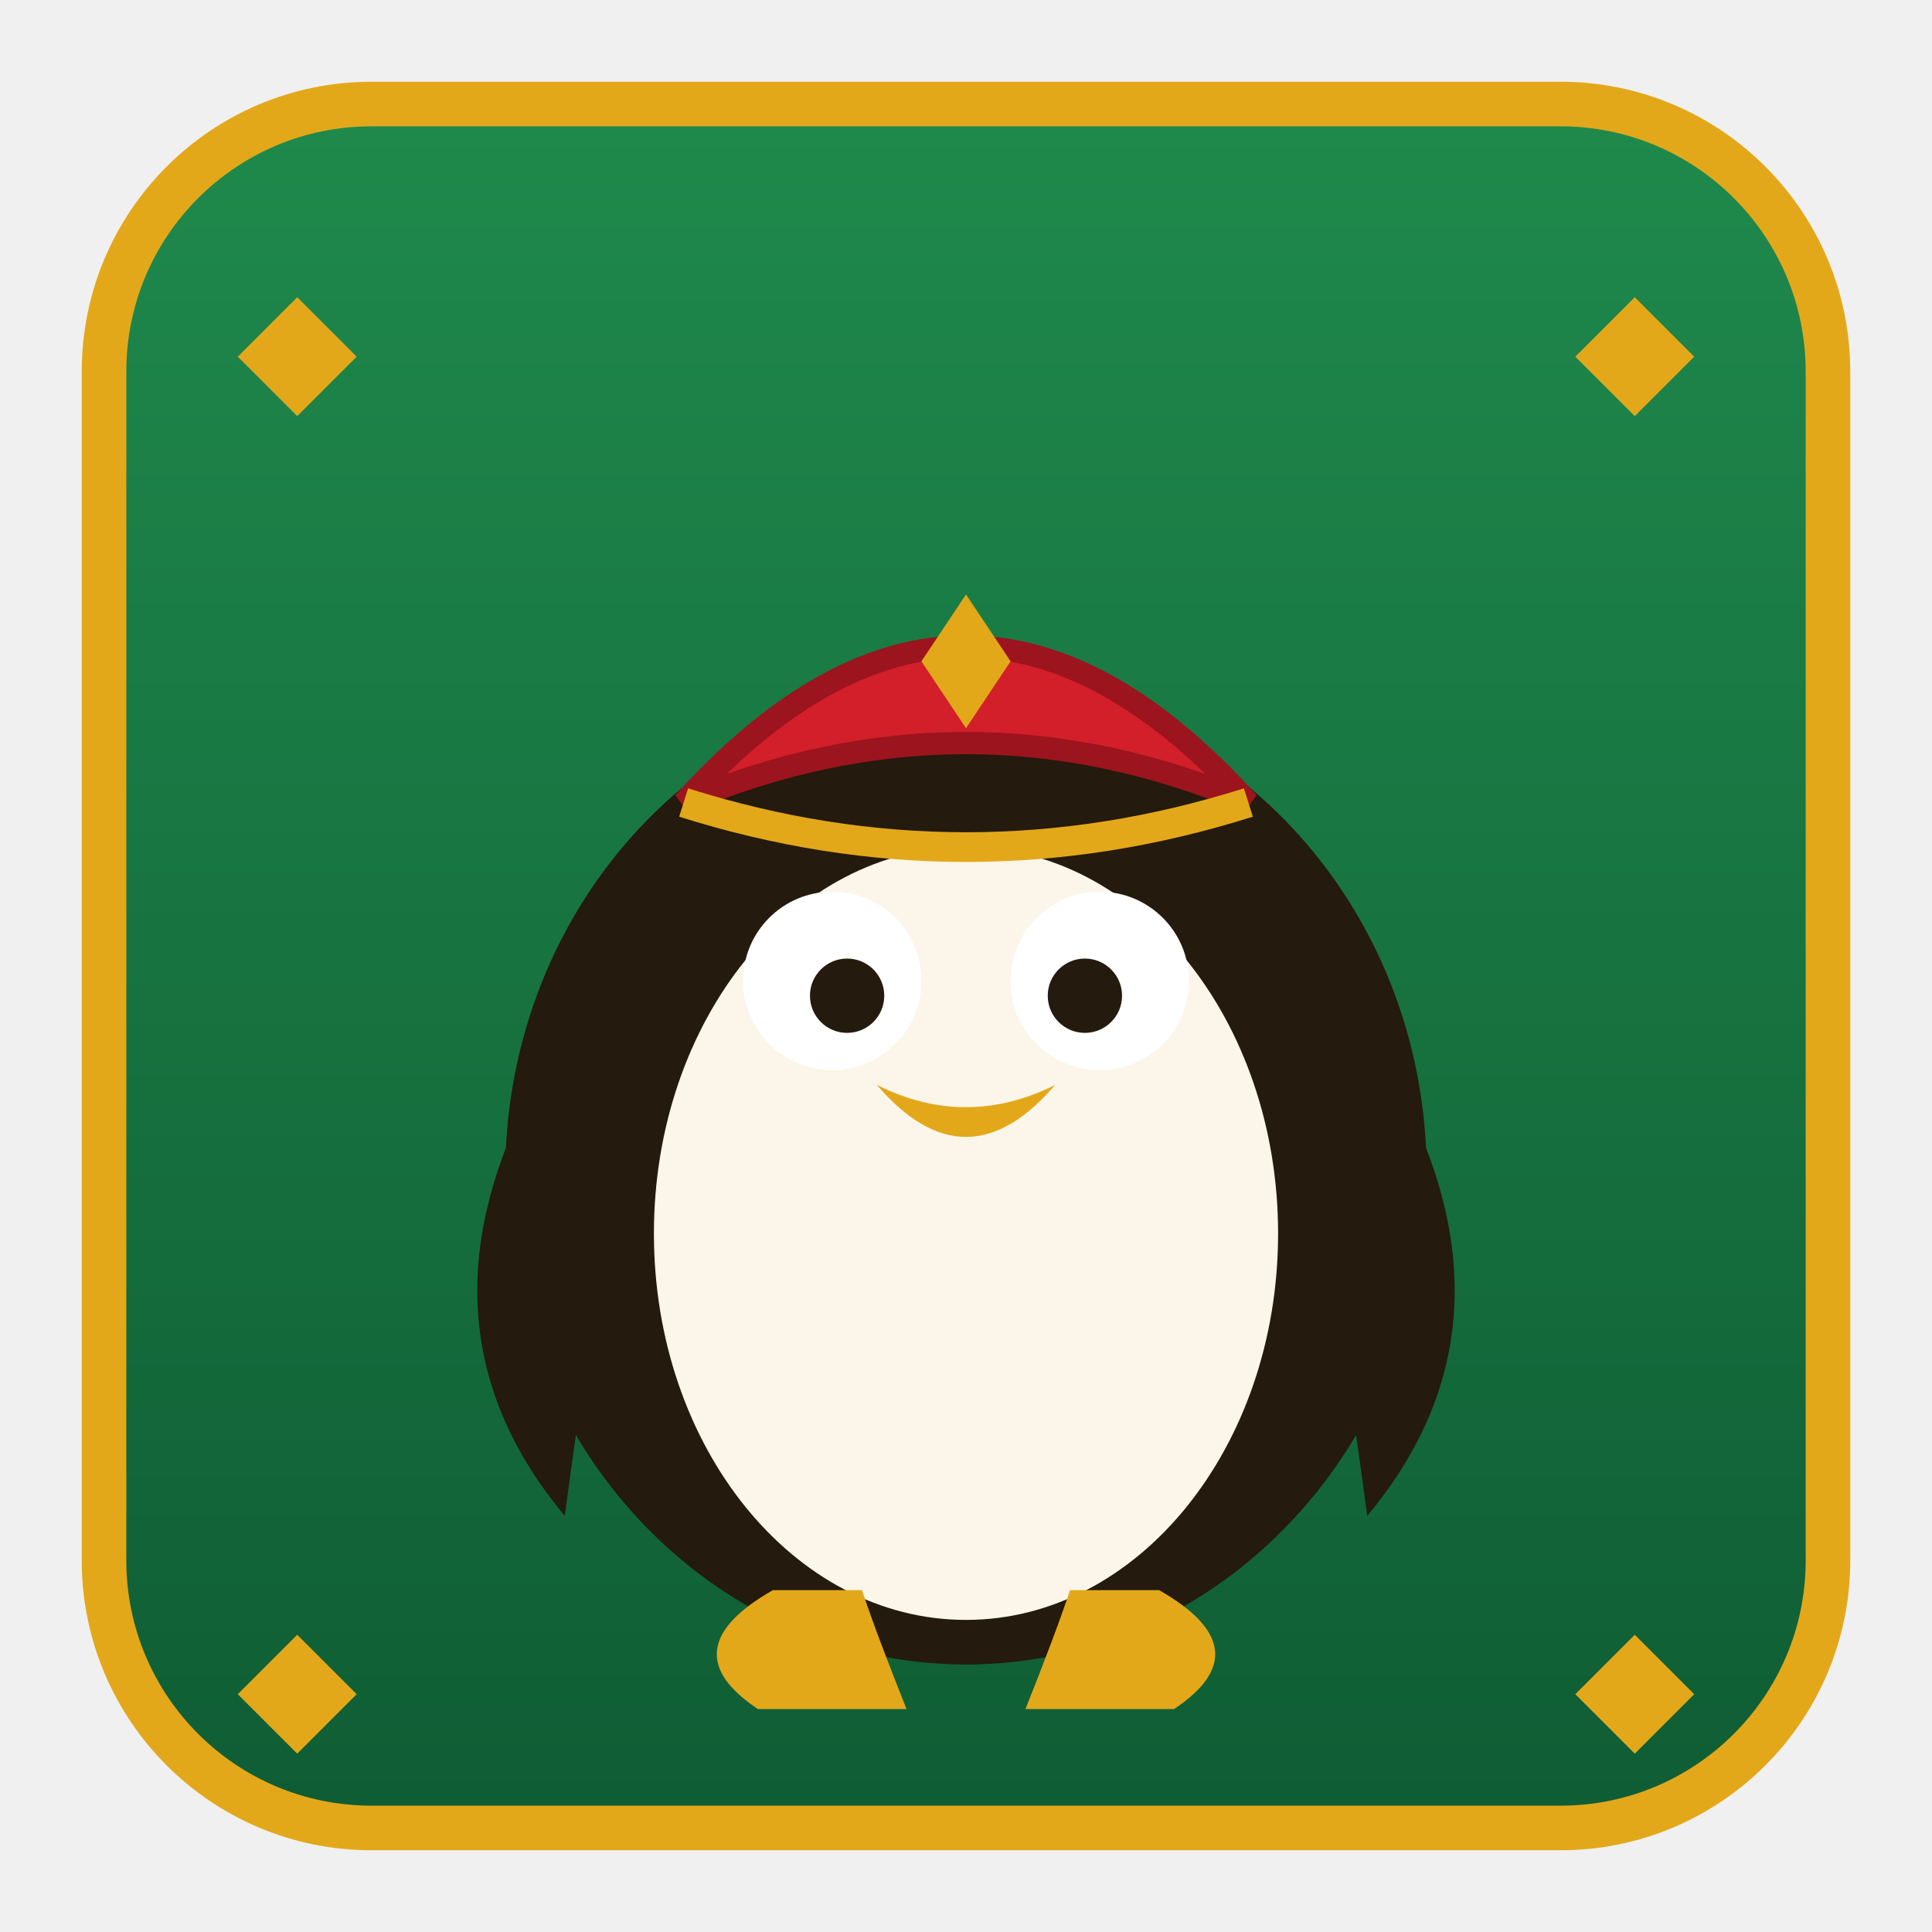
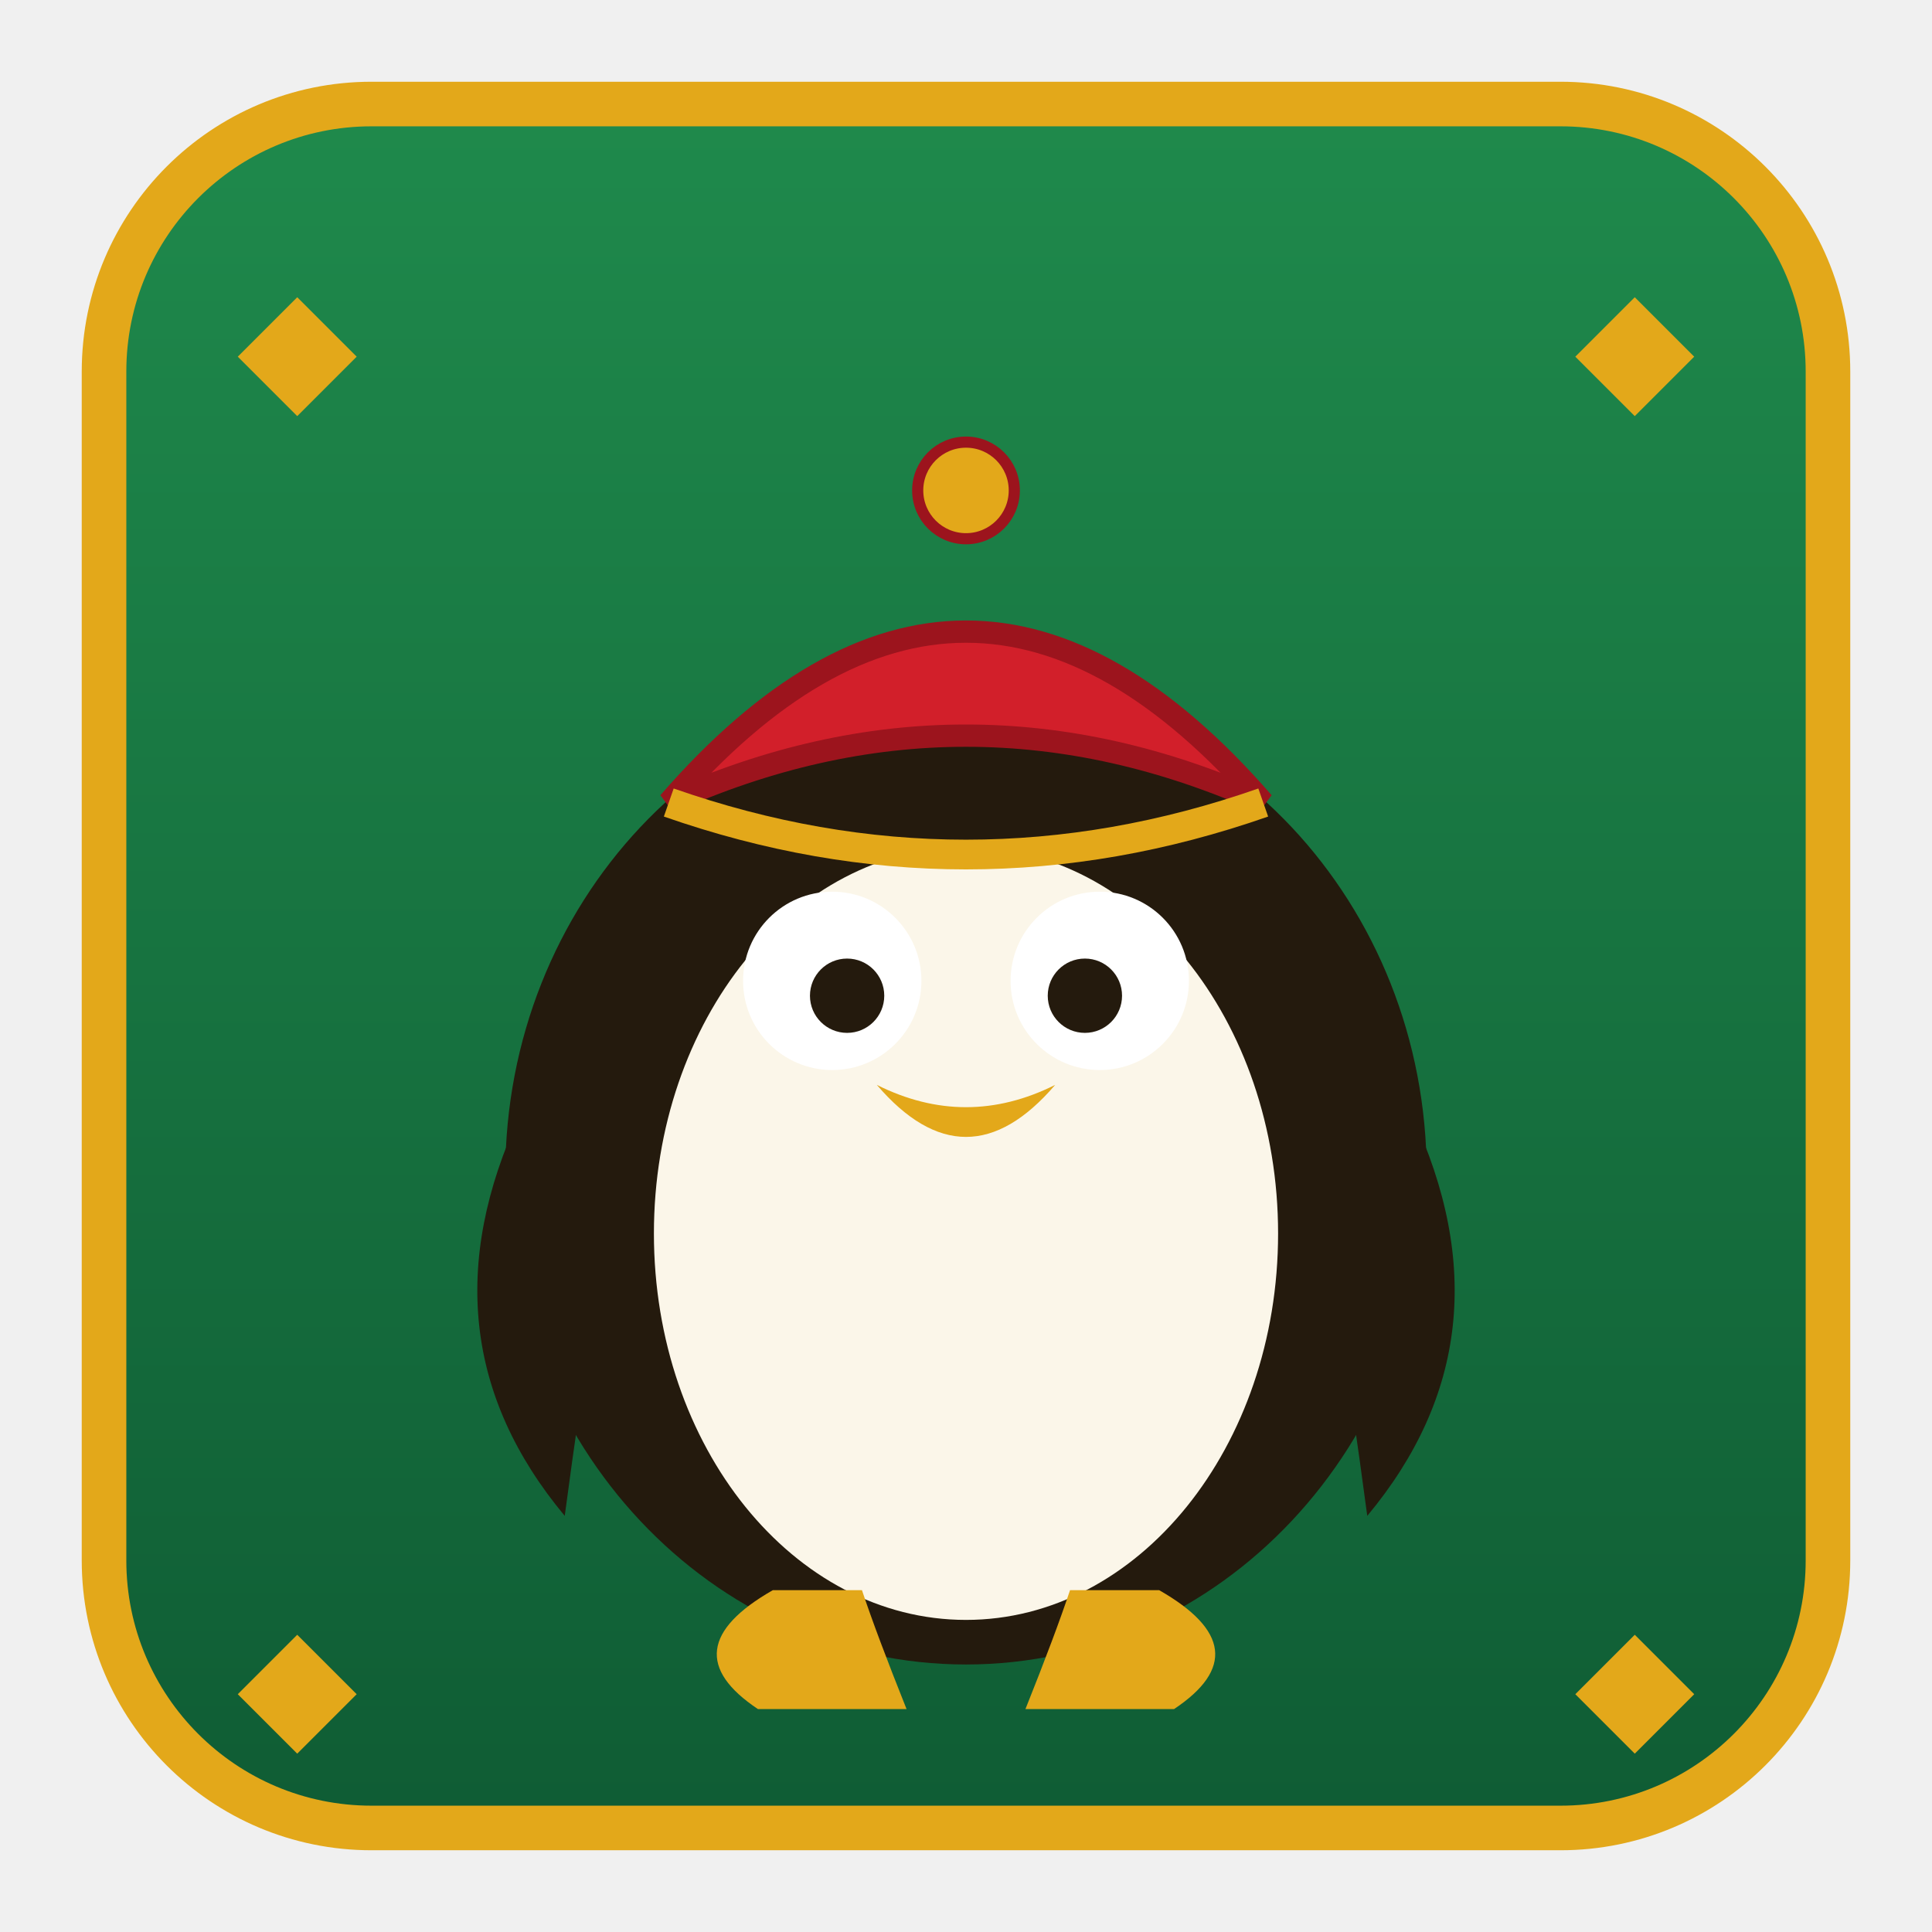
<svg xmlns="http://www.w3.org/2000/svg" width="260" height="260" viewBox="0 0 260 260">
  <defs>
    <linearGradient id="tile" x1="0" y1="0" x2="0" y2="1">
      <stop offset="0" stop-color="#1f8a4c" />
      <stop offset="1" stop-color="#0f5c34" />
    </linearGradient>
  </defs>
  <rect x="14" y="14" width="232" height="232" rx="36" fill="url(#tile)" stroke="#e3a81a" stroke-width="6" />
  <g fill="#e3a81a">
    <path d="M40 40 l8 8 -8 8 -8 -8 Z" />
    <path d="M220 40 l8 8 -8 8 -8 -8 Z" />
    <path d="M40 220 l8 8 -8 8 -8 -8 Z" />
    <path d="M220 220 l8 8 -8 8 -8 -8 Z" />
  </g>
  <ellipse cx="130" cy="158" rx="62" ry="66" fill="#241a0d" />
  <ellipse cx="130" cy="166" rx="42" ry="52" fill="#fbf6e9" />
  <g>
    <circle cx="112" cy="132" r="12" fill="#fff" />
    <circle cx="148" cy="132" r="12" fill="#fff" />
    <circle cx="114" cy="134" r="5" fill="#241a0d" />
    <circle cx="146" cy="134" r="5" fill="#241a0d" />
  </g>
  <path d="M118 146 Q130 160 142 146 Q130 152 118 146 Z" fill="#e3a81a" />
  <g fill="#e3a81a">
    <path d="M104 214 q-14 8 -2 16 h20 q-4 -10 -6 -16 Z" />
    <path d="M156 214 q14 8 2 16 h-20 q4 -10 6 -16 Z" />
  </g>
  <path d="M70 150 q-14 30 6 54 q4 -30 8 -50 Z" fill="#241a0d" />
  <path d="M190 150 q14 30 -6 54 q-4 -30 -8 -50 Z" fill="#241a0d" />
-   <path d="M92 108 Q130 66 168 108 Q130 92 92 108 Z" fill="#d21f2a" stroke="#9c141d" stroke-width="3" />
-   <path d="M92 108 Q130 120 168 108" fill="none" stroke="#e3a81a" stroke-width="4" />
-   <path d="M130 80 l6 9 -6 9 -6 -9 Z" fill="#e3a81a" />
+   <path d="M90 108 Q130 62 170 108 Q130 90 90 108 Z" fill="#d21f2a" stroke="#9c141d" stroke-width="3" />
+   <path d="M90 108 Q130 122 170 108" fill="none" stroke="#e3a81a" stroke-width="4" />
+   <circle cx="130" cy="66" r="6.5" fill="#e3a81a" stroke="#9c141d" stroke-width="1.5" />
</svg>
